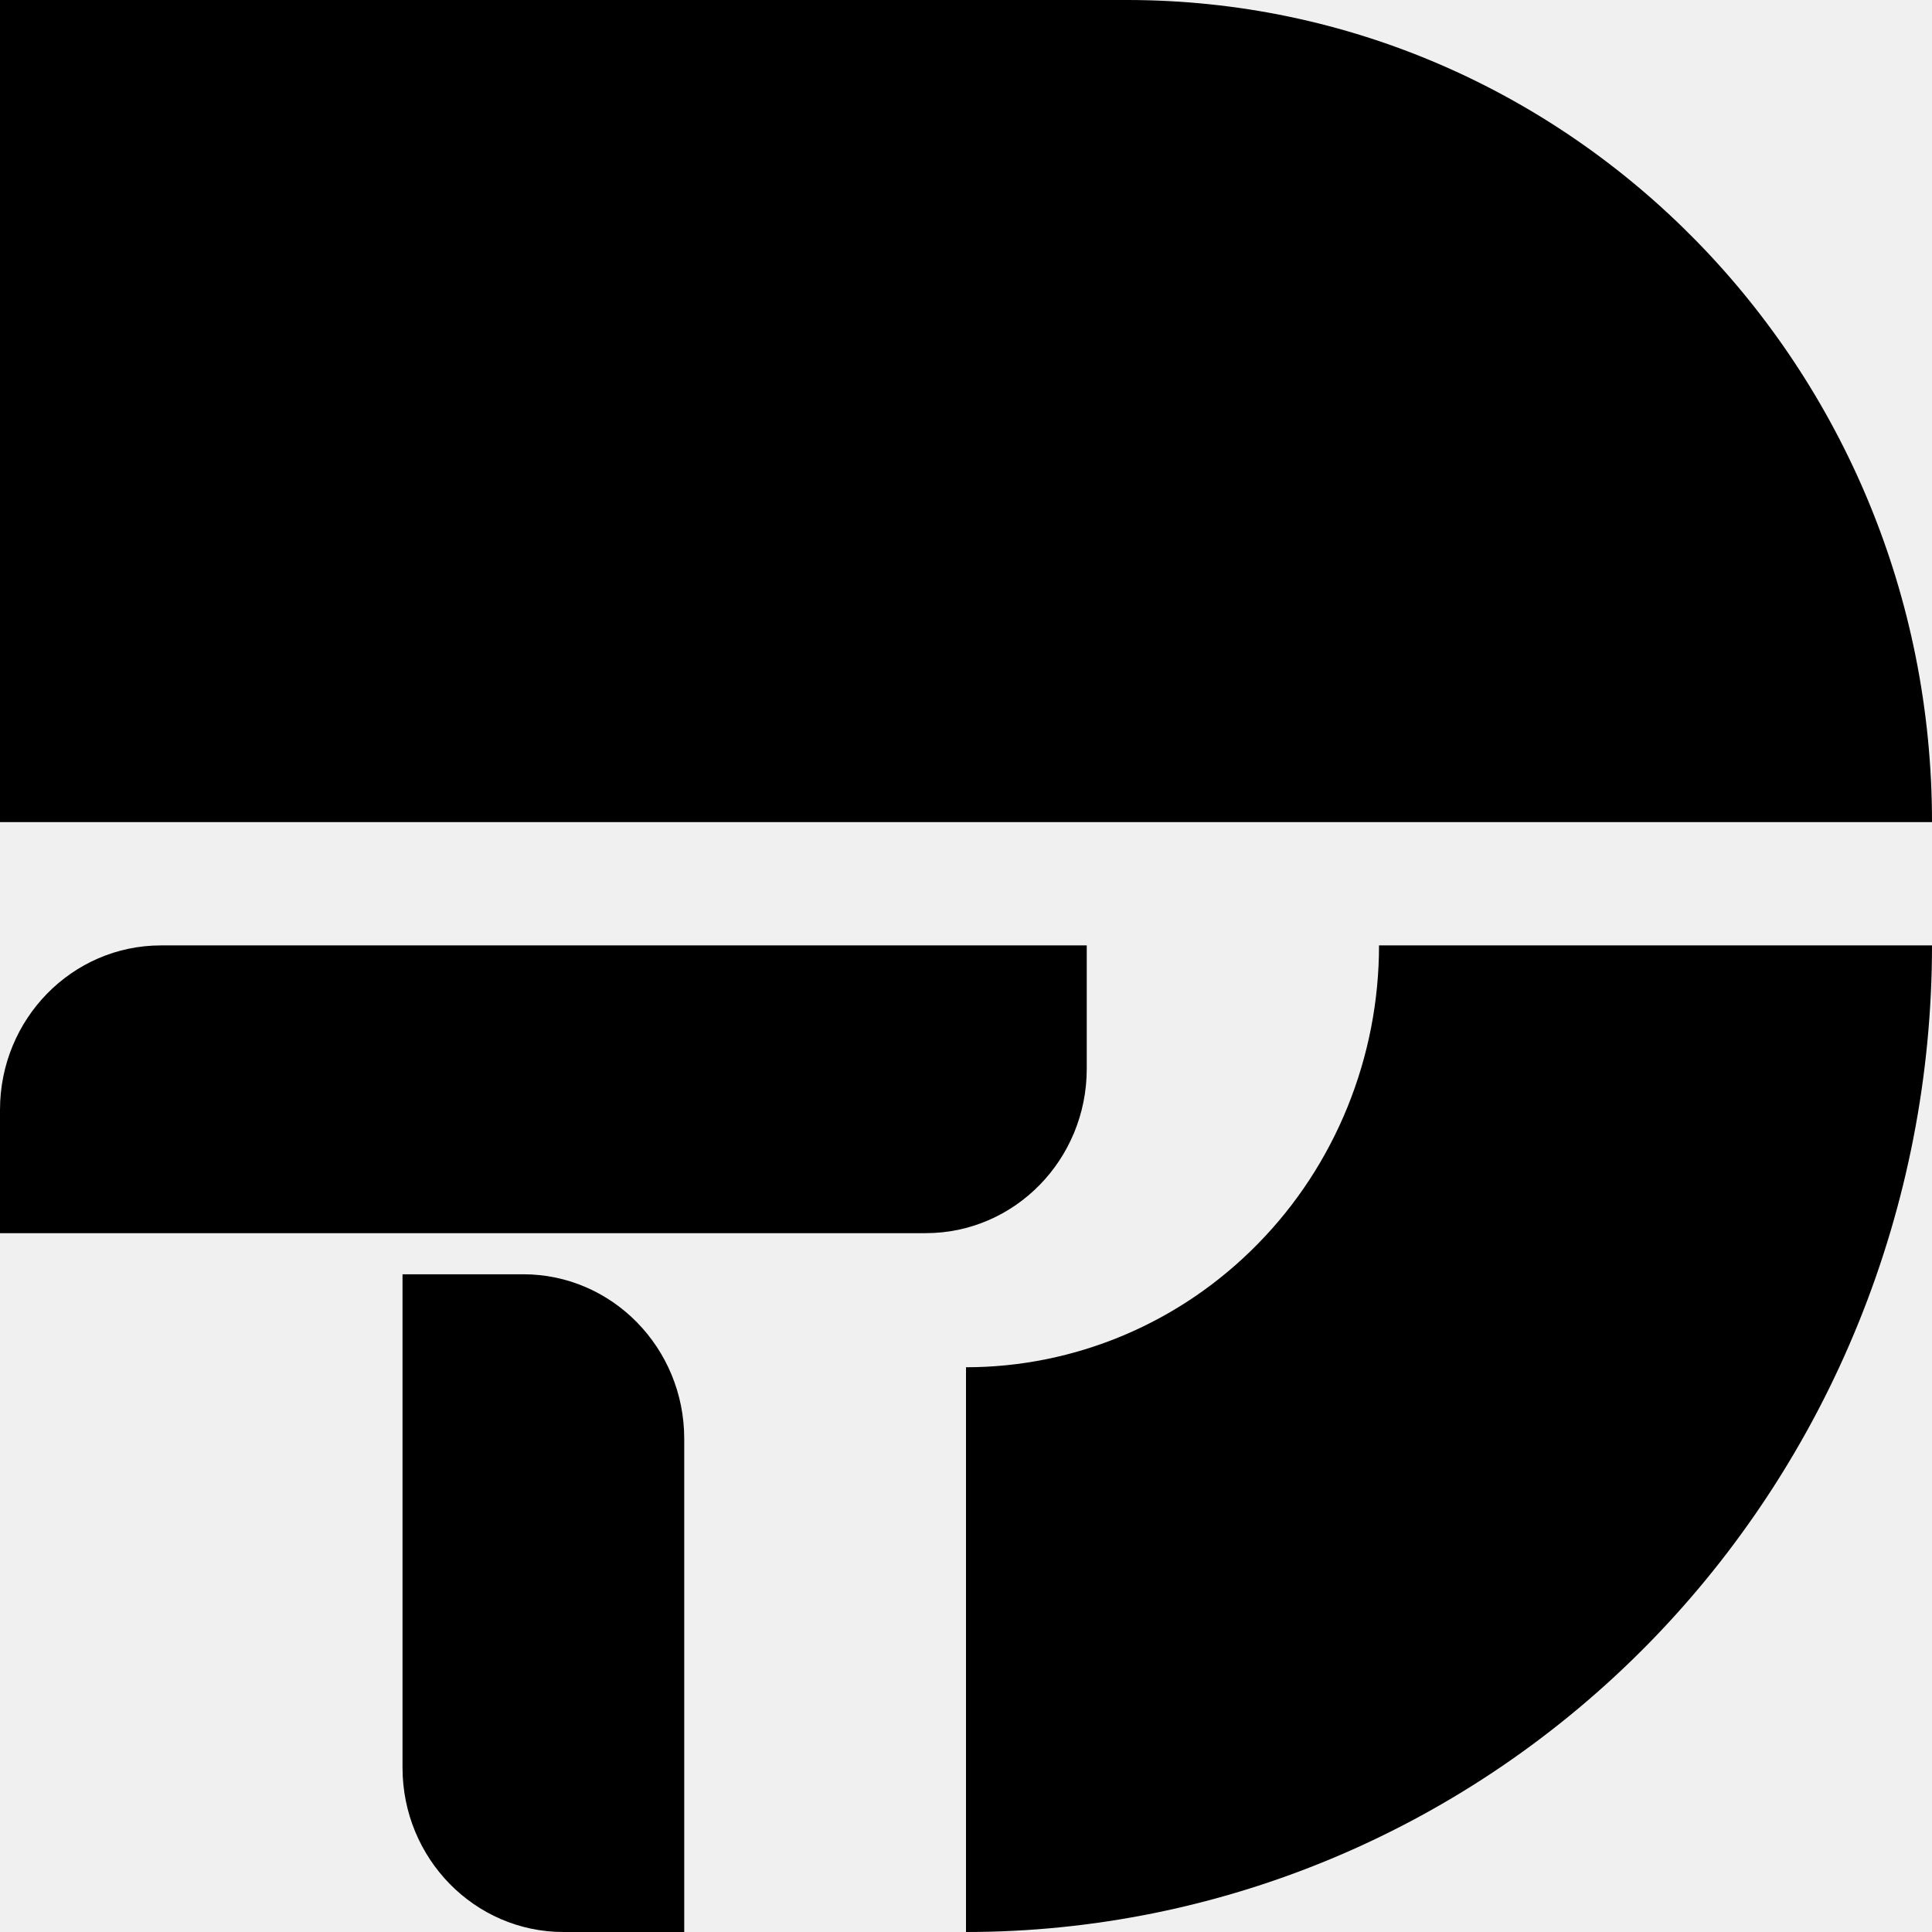
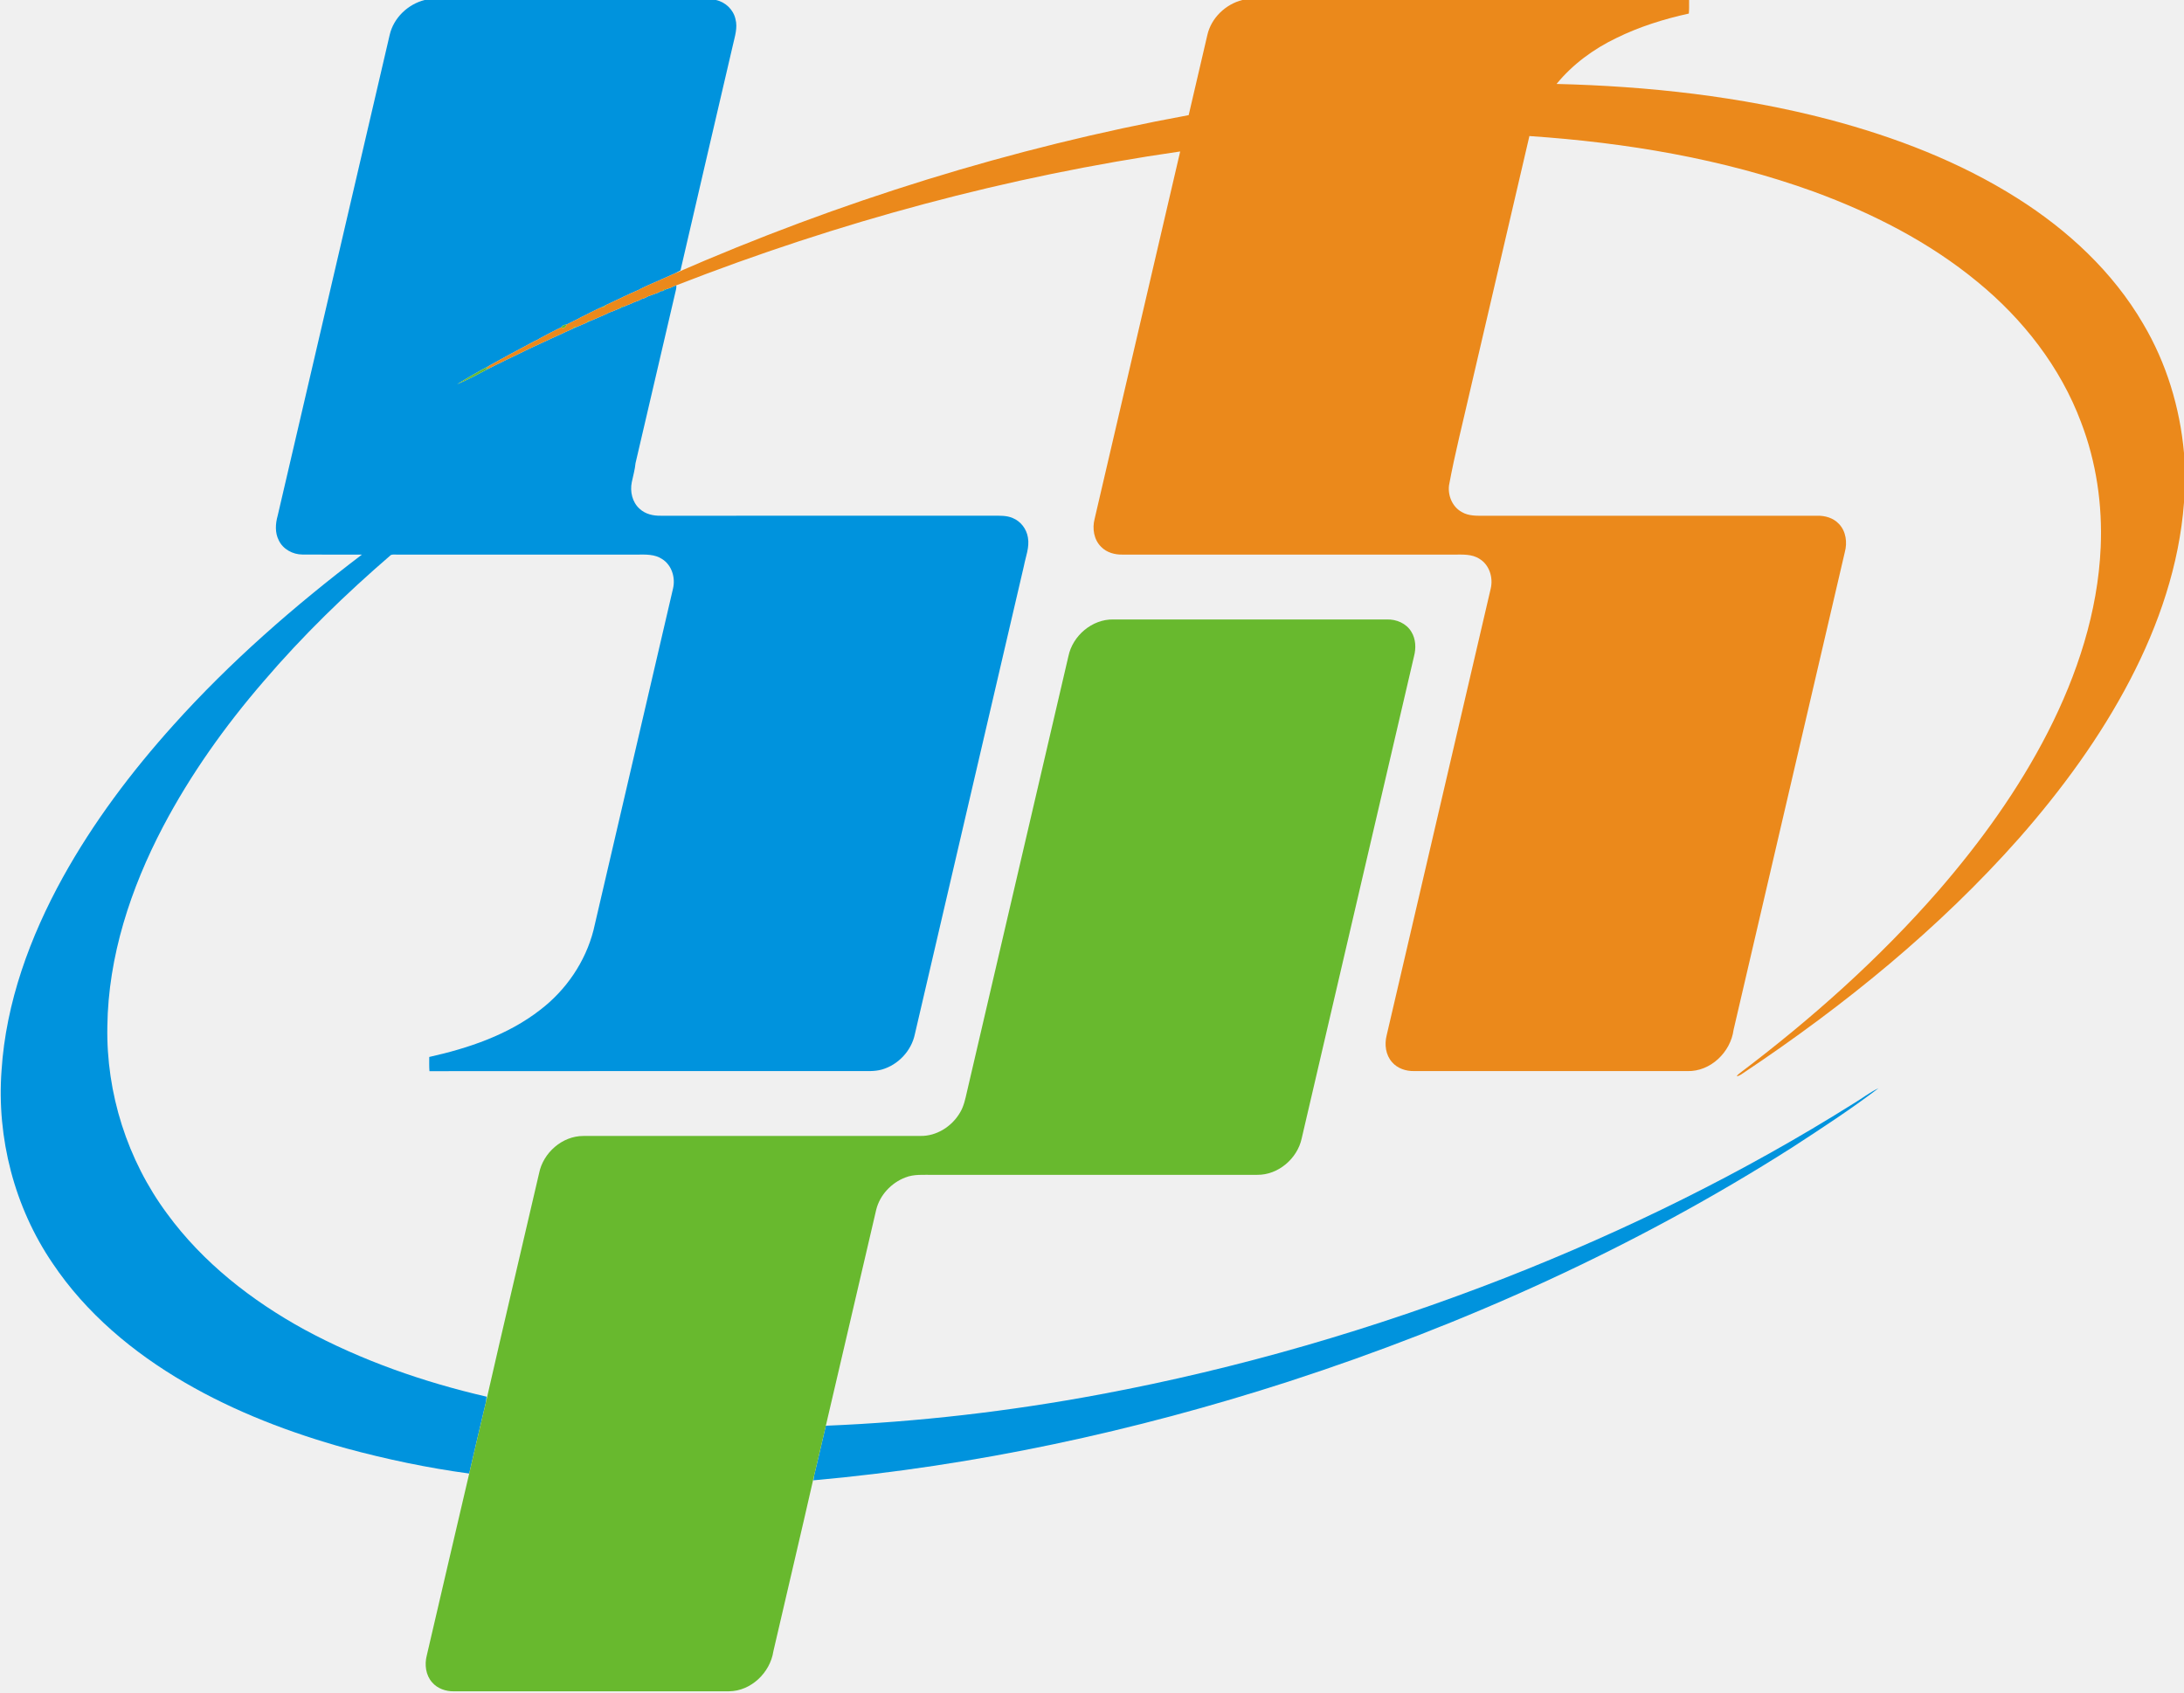
- <svg xmlns="http://www.w3.org/2000/svg" viewBox="0 0 32 32" fill="none">
-   <g clip-path="url(#clip0_3868_4519)">
-     <path d="M0 18.383C0 16.878 1.194 15.659 2.667 15.659H18V17.702C18 19.206 16.806 20.425 15.333 20.425H0V18.383Z" fill="currentColor" />
-     <path d="M9.333 32C7.861 32 6.667 30.781 6.667 29.277V21.106H8.667C10.139 21.106 11.333 22.326 11.333 23.83V32H9.333Z" fill="currentColor" />
-     <path d="M0 0H18.667C26.03 0 32 6.097 32 13.617H0V0Z" fill="currentColor" />
-     <path d="M16 32C18.101 32 20.182 31.577 22.123 30.756C24.064 29.935 25.828 28.731 27.314 27.214C28.799 25.696 29.978 23.895 30.782 21.912C31.586 19.93 32 17.805 32 15.659H22.841C22.841 16.577 22.664 17.485 22.32 18.333C21.977 19.18 21.473 19.951 20.837 20.599C20.202 21.248 19.448 21.763 18.618 22.114C17.788 22.465 16.898 22.646 16 22.646V32Z" fill="currentColor" />
+ <svg xmlns="http://www.w3.org/2000/svg" width="1381pt" height="1070pt" viewBox="0 0 1381 1070" version="1.1">
+   <g id="#0093ddff">
+     <path fill="#0093dd" opacity="1.00" d=" M 268.54 0.00 L 452.70 0.00 C 458.67 1.27 463.72 6.05 465.05 12.04 C 466.56 17.59 464.60 23.18 463.41 28.58 C 452.39 76.05 441.24 123.49 430.30 170.98 C 429.06 171.67 427.82 172.35 426.55 172.98 L 425.79 173.31 C 425.63 173.38 425.31 173.52 425.16 173.59 C 422.96 174.55 420.78 175.52 418.59 176.49 C 418.23 176.66 417.51 177.01 417.14 177.19 L 416.69 177.39 C 416.61 177.43 416.45 177.50 416.37 177.53 C 414.10 178.48 411.83 179.43 409.60 180.47 C 409.54 180.50 409.41 180.56 409.35 180.59 L 407.65 181.38 C 407.58 181.42 407.42 181.50 407.34 181.53 L 405.57 182.37 C 405.21 182.57 404.49 182.96 404.13 183.16 L 403.67 183.37 C 403.60 183.41 403.44 183.48 403.37 183.51 C 400.41 184.75 397.53 186.12 394.63 187.46 C 394.55 187.50 394.39 187.57 394.31 187.61 L 393.87 187.83 C 393.50 188.01 392.77 188.37 392.41 188.55 L 390.60 189.39 C 390.52 189.42 390.37 189.50 390.29 189.53 L 388.58 190.34 C 388.50 190.38 388.33 190.46 388.24 190.50 L 386.59 191.29 C 386.51 191.33 386.36 191.40 386.28 191.44 L 384.60 192.23 C 384.52 192.27 384.35 192.35 384.26 192.39 L 383.06 192.94 C 382.54 193.21 381.49 193.76 380.96 194.03 C 379.91 194.48 378.87 194.94 377.84 195.42 C 377.69 195.50 377.38 195.64 377.23 195.72 C 376.03 196.29 374.83 196.87 373.64 197.46 C 373.57 197.49 373.45 197.55 373.38 197.59 C 371.49 198.61 369.57 199.56 367.63 200.47 C 367.55 200.51 367.40 200.59 367.33 200.62 L 366.89 200.85 C 366.54 201.04 365.85 201.43 365.51 201.63 C 363.07 202.81 360.66 204.04 358.24 205.23 C 356.95 205.35 355.52 205.71 354.93 207.00 C 350.68 208.96 346.55 211.17 342.42 213.37 C 342.08 213.55 341.41 213.93 341.08 214.12 L 340.67 214.37 C 340.58 214.43 340.39 214.54 340.30 214.59 L 339.88 214.84 C 339.51 215.01 338.78 215.34 338.41 215.50 L 336.66 216.42 C 336.59 216.46 336.43 216.54 336.35 216.59 L 334.74 217.45 C 334.67 217.49 334.54 217.56 334.47 217.60 C 330.92 219.51 327.37 221.40 323.82 223.31 C 323.66 223.39 323.35 223.56 323.19 223.64 C 318.45 226.13 313.82 228.80 309.14 231.38 C 302.29 234.98 295.62 238.92 289.03 242.94 C 295.85 240.17 302.34 236.61 308.84 233.16 C 315.95 229.49 323.21 226.12 330.40 222.60 C 330.46 222.56 330.60 222.50 330.67 222.46 L 332.37 221.63 C 332.46 221.59 332.64 221.51 332.73 221.46 L 334.42 220.65 C 334.49 220.61 334.65 220.54 334.73 220.50 L 336.39 219.71 C 336.46 219.68 336.60 219.61 336.67 219.58 C 340.17 217.94 343.70 216.35 347.20 214.71 C 347.36 214.64 347.67 214.49 347.82 214.42 C 351.34 212.80 354.86 211.17 358.39 209.56 C 358.46 209.53 358.59 209.47 358.66 209.44 L 360.35 208.68 C 360.43 208.64 360.59 208.57 360.67 208.54 L 361.92 207.99 C 362.46 207.73 363.53 207.22 364.06 206.97 C 365.15 206.53 366.22 206.08 367.30 205.62 C 367.40 205.57 367.60 205.48 367.70 205.44 C 368.78 204.96 369.87 204.48 370.96 204.02 C 371.48 203.76 372.52 203.25 373.04 203.00 C 376.58 201.65 379.99 199.99 383.49 198.53 C 383.83 198.35 384.53 197.98 384.88 197.80 L 385.33 197.62 C 385.40 197.58 385.56 197.52 385.64 197.49 C 386.29 197.24 387.59 196.75 388.24 196.50 C 388.33 196.47 388.50 196.40 388.59 196.36 C 389.70 195.90 390.82 195.43 391.94 194.96 C 392.48 194.72 393.54 194.23 394.07 193.99 C 395.73 193.38 397.36 192.71 399.00 192.04 C 399.53 191.79 400.60 191.28 401.14 191.03 L 402.36 190.61 C 402.43 190.58 402.57 190.53 402.65 190.51 L 403.89 190.05 C 404.43 189.77 405.49 189.22 406.02 188.94 L 407.44 188.55 C 407.80 188.38 408.52 188.03 408.89 187.86 L 409.33 187.63 C 409.42 187.58 409.59 187.49 409.68 187.44 L 410.04 187.25 C 410.81 186.98 412.35 186.44 413.12 186.17 L 414.38 185.71 C 414.45 185.68 414.61 185.62 414.69 185.59 L 415.99 185.13 C 416.50 184.85 417.53 184.31 418.05 184.03 L 418.94 184.07 C 419.45 183.80 420.48 183.26 420.99 182.99 C 421.96 182.67 422.93 182.34 423.91 182.02 C 424.45 181.76 425.52 181.25 426.05 180.99 L 427.65 180.43 C 427.74 181.29 427.68 182.14 427.48 182.98 C 418.90 219.60 410.40 256.25 401.86 292.88 C 401.48 296.95 400.32 300.88 399.50 304.88 C 398.27 310.80 399.78 317.53 404.38 321.67 C 407.99 325.10 413.12 326.24 417.97 326.12 C 487.98 326.11 557.99 326.13 628.01 326.11 C 632.16 326.12 636.52 325.88 640.42 327.60 C 645.47 329.67 649.14 334.52 649.98 339.90 C 651.09 346.05 648.54 352.01 647.42 357.97 C 624.44 456.64 601.47 555.31 578.48 653.98 C 576.29 664.53 567.87 673.43 557.52 676.34 C 552.78 677.66 547.81 677.22 542.95 677.29 C 452.48 677.32 362.02 677.23 271.56 677.34 C 271.30 674.35 271.45 671.35 271.42 668.36 C 296.28 662.80 321.23 654.42 341.56 638.60 C 357.92 626.10 370.17 608.19 375.28 588.20 C 392.02 516.17 408.84 444.15 425.58 372.12 C 427.20 365.27 424.77 357.25 418.60 353.46 C 414.00 350.40 408.28 350.64 402.99 350.69 C 352.68 350.69 302.36 350.71 252.05 350.69 C 250.42 350.80 248.68 350.37 247.14 350.97 C 218.52 375.64 191.32 402.03 166.76 430.77 C 142.32 459.05 120.47 489.71 103.05 522.82 C 82.65 561.72 68.42 604.77 67.88 649.01 C 67.08 691.24 80.52 733.54 105.68 767.48 C 128.28 798.38 159.11 822.45 192.50 840.75 C 228.62 860.29 267.74 873.94 307.70 883.18 C 307.61 883.95 307.44 885.47 307.36 886.24 C 303.67 901.39 300.26 916.60 296.69 931.78 C 270.46 928.24 244.49 922.78 218.95 915.87 C 183.45 906.01 148.70 892.78 116.80 874.21 C 84.15 855.26 54.34 830.33 33.23 798.78 C 9.12 763.35 -2.13 719.69 0.97 677.01 C 3.73 633.84 19.00 592.37 39.77 554.74 C 59.03 519.99 83.07 488.06 109.61 458.55 C 145.49 418.59 186.12 383.14 228.85 350.71 C 216.32 350.64 203.78 350.77 191.25 350.65 C 185.13 350.64 178.95 347.30 176.28 341.68 C 173.78 336.84 174.15 331.14 175.59 326.05 C 199.21 224.73 222.77 123.38 246.41 22.06 C 248.88 11.29 257.92 2.67 268.54 0.00 Z" />
+     <path fill="#0093dd" opacity="1.00" d=" M 1171.91 697.88 C 1177.26 694.71 1182.20 690.76 1187.85 688.12 C 1170.32 701.42 1151.85 713.48 1133.40 725.47 C 1034.34 788.59 926.47 837.33 814.86 873.60 C 717.32 905.10 616.48 926.94 514.32 936.07 C 514.45 935.27 514.71 933.68 514.83 932.89 C 517.40 922.46 519.72 911.98 522.20 901.54 C 580.36 899.19 638.32 892.45 695.54 881.75 C 783.15 865.40 869.07 840.32 952.08 807.92 C 1028.46 777.95 1102.40 741.54 1171.91 697.88 Z" />
  </g>
-   <defs>
-     <clipPath id="clip0_3868_4519">
-       <rect width="32" height="32" fill="white" />
-     </clipPath>
-   </defs>
+   <g id="#eb891bff">
+     <path fill="#eb891b" opacity="1.00" d=" M 785.57 0.00 L 1068.06 0.00 C 1068.03 2.86 1068.18 5.72 1067.89 8.57 C 1052.11 12.04 1036.56 16.91 1022.04 24.06 C 1007.64 30.98 994.41 40.67 984.26 53.08 C 1042.25 54.51 1100.35 60.87 1156.55 75.57 C 1198.24 86.60 1239.07 102.22 1275.62 125.35 C 1307.51 145.50 1336.08 171.95 1355.17 204.74 C 1369.87 229.54 1378.43 257.73 1381.00 286.40 L 1381.00 317.74 C 1378.07 357.09 1365.07 395.10 1346.90 429.93 C 1328.04 466.12 1303.75 499.24 1276.88 529.86 C 1226.12 587.23 1166.19 635.89 1102.60 678.34 C 1101.20 679.28 1099.83 680.32 1098.15 680.63 C 1098.53 679.94 1099.05 679.36 1099.69 678.90 C 1145.37 644.44 1188.35 606.14 1225.97 562.95 C 1252.50 532.29 1276.41 499.14 1294.91 462.99 C 1313.46 426.69 1326.55 386.97 1328.32 346.02 C 1329.49 319.20 1325.54 292.06 1315.89 266.97 C 1302.85 232.10 1279.21 201.84 1250.56 178.36 C 1219.90 153.05 1184.00 134.80 1146.82 121.16 C 1089.15 100.30 1028.11 90.18 967.08 86.03 C 954.61 139.52 942.17 193.02 929.70 246.52 C 925.14 266.62 919.99 286.61 916.26 306.87 C 915.44 313.39 918.36 320.49 924.26 323.74 C 928.68 326.41 934.02 326.14 939.00 326.12 C 1008.99 326.11 1078.98 326.11 1148.97 326.12 C 1153.98 325.99 1159.27 327.48 1162.76 331.25 C 1167.30 335.90 1168.19 343.08 1166.52 349.16 C 1143.08 449.83 1119.63 550.50 1096.19 651.17 C 1094.33 665.35 1081.61 677.67 1067.01 677.29 C 1009.35 677.29 951.70 677.31 894.05 677.28 C 888.96 677.37 883.64 675.61 880.26 671.67 C 876.19 667.14 875.35 660.51 876.80 654.77 C 898.74 560.56 920.70 466.36 942.63 372.15 C 944.25 365.28 941.81 357.23 935.61 353.44 C 930.71 350.19 924.62 350.70 919.04 350.70 C 849.36 350.70 779.68 350.70 710.00 350.69 C 705.01 350.83 699.76 349.43 696.23 345.74 C 691.65 341.22 690.58 334.15 692.16 328.10 C 710.19 250.66 728.25 173.23 746.26 95.78 C 637.24 111.45 530.22 140.39 427.65 180.43 L 426.05 180.99 C 425.52 181.25 424.45 181.76 423.91 182.02 C 422.93 182.34 421.96 182.67 420.99 182.99 L 420.11 182.80 C 419.81 183.12 419.23 183.75 418.94 184.07 L 418.05 184.03 C 417.53 184.31 416.50 184.85 415.99 185.13 L 414.69 185.59 C 414.61 185.62 414.45 185.68 414.38 185.71 L 413.12 186.17 C 412.35 186.44 410.81 186.98 410.04 187.25 L 409.68 187.44 C 409.59 187.49 409.42 187.58 409.33 187.63 L 408.89 187.86 C 408.52 188.03 407.80 188.38 407.44 188.55 L 406.02 188.94 C 405.49 189.22 404.43 189.77 403.89 190.05 L 402.65 190.51 C 402.57 190.53 402.43 190.58 402.36 190.61 L 401.14 191.03 C 400.60 191.28 399.53 191.79 399.00 192.04 C 397.36 192.71 395.73 193.38 394.07 193.99 L 393.20 193.77 C 392.89 194.06 392.26 194.66 391.94 194.96 C 390.82 195.43 389.70 195.90 388.59 196.36 C 388.50 196.40 388.33 196.47 388.24 196.50 C 387.59 196.75 386.29 197.24 385.64 197.49 C 385.56 197.52 385.40 197.58 385.33 197.62 L 384.88 197.80 C 384.53 197.98 383.83 198.35 383.49 198.53 C 379.99 199.99 376.58 201.65 373.04 203.00 L 372.17 202.80 C 371.86 203.10 371.26 203.71 370.96 204.02 C 369.87 204.48 368.78 204.96 367.70 205.44 C 367.60 205.48 367.40 205.57 367.30 205.62 C 366.22 206.08 365.15 206.53 364.06 206.97 L 363.19 206.77 C 362.87 207.07 362.24 207.68 361.92 207.99 L 360.67 208.54 C 360.59 208.57 360.43 208.64 360.35 208.68 L 358.66 209.44 C 358.59 209.47 358.46 209.53 358.39 209.56 C 354.86 211.17 351.34 212.80 347.82 214.42 C 347.67 214.49 347.36 214.64 347.20 214.71 C 343.70 216.35 340.17 217.94 336.67 219.58 C 336.60 219.61 336.46 219.68 336.39 219.71 L 334.73 220.50 C 334.65 220.54 334.49 220.61 334.42 220.65 L 332.73 221.46 C 332.64 221.51 332.46 221.59 332.37 221.63 L 330.67 222.46 C 330.60 222.50 330.46 222.56 330.40 222.60 C 323.21 226.12 315.95 229.49 308.84 233.16 L 307.28 233.23 C 307.74 232.77 308.67 231.85 309.14 231.38 C 313.82 228.80 318.45 226.13 323.19 223.64 C 323.35 223.56 323.66 223.39 323.82 223.31 C 327.37 221.40 330.92 219.51 334.47 217.60 C 334.54 217.56 334.67 217.49 334.74 217.45 L 336.35 216.59 C 336.43 216.54 336.59 216.46 336.66 216.42 L 338.41 215.50 C 338.78 215.34 339.51 215.01 339.88 214.84 L 340.30 214.59 C 340.39 214.54 340.58 214.43 340.67 214.37 L 341.08 214.12 C 341.41 213.93 342.08 213.55 342.42 213.37 C 346.55 211.17 350.68 208.96 354.93 207.00 C 356.43 208.08 357.93 206.73 358.24 205.23 C 360.66 204.04 363.07 202.81 365.51 201.63 C 365.85 201.43 366.54 201.04 366.89 200.85 L 367.33 200.62 C 367.40 200.59 367.55 200.51 367.63 200.47 C 369.57 199.56 371.49 198.61 373.38 197.59 C 373.45 197.55 373.57 197.49 373.64 197.46 C 374.83 196.87 376.03 196.29 377.23 195.72 C 377.38 195.64 377.69 195.50 377.84 195.42 C 378.87 194.94 379.91 194.48 380.96 194.03 L 381.84 194.20 C 382.15 193.88 382.76 193.26 383.06 192.94 L 384.26 192.39 C 384.35 192.35 384.52 192.27 384.60 192.23 L 386.28 191.44 C 386.36 191.40 386.51 191.33 386.59 191.29 L 388.24 190.50 C 388.33 190.46 388.50 190.38 388.58 190.34 L 390.29 189.53 C 390.37 189.50 390.52 189.42 390.60 189.39 L 392.41 188.55 C 392.77 188.37 393.50 188.01 393.87 187.83 L 394.31 187.61 C 394.39 187.57 394.55 187.50 394.63 187.46 C 397.53 186.12 400.41 184.75 403.37 183.51 C 403.44 183.48 403.60 183.41 403.67 183.37 L 404.13 183.16 C 404.49 182.96 405.21 182.57 405.57 182.37 L 407.34 181.53 C 407.42 181.50 407.58 181.42 407.65 181.38 L 409.35 180.59 C 409.41 180.56 409.54 180.50 409.60 180.47 C 411.83 179.43 414.10 178.48 416.37 177.53 C 416.45 177.50 416.61 177.43 416.69 177.39 L 417.14 177.19 C 417.51 177.01 418.23 176.66 418.59 176.49 C 420.78 175.52 422.96 174.55 425.16 173.59 C 425.31 173.52 425.63 173.38 425.79 173.31 L 426.55 172.98 C 530.65 127.43 639.84 93.36 751.63 72.80 C 755.57 55.88 759.49 38.96 763.46 22.05 C 765.93 11.29 774.96 2.68 785.57 0.00 Z" />
+   </g>
+   <g id="#68b92eff">
+     <path fill="#68b92e" opacity="1.00" d=" M 425.16 173.59 C 425.31 173.52 425.63 173.38 425.79 173.31 C 425.63 173.38 425.31 173.52 425.16 173.59 Z" />
+     <path fill="#68b92e" opacity="1.00" d=" M 417.14 177.19 C 417.51 177.01 418.23 176.66 418.59 176.49 C 418.23 176.66 417.51 177.01 417.14 177.19 Z" />
+     <path fill="#68b92e" opacity="1.00" d=" M 416.37 177.53 C 416.45 177.50 416.61 177.43 416.69 177.39 C 416.61 177.43 416.45 177.50 416.37 177.53 Z" />
+     <path fill="#68b92e" opacity="1.00" d=" M 409.35 180.59 C 409.41 180.56 409.54 180.50 409.60 180.47 C 409.54 180.50 409.41 180.56 409.35 180.59 Z" />
+     <path fill="#68b92e" opacity="1.00" d=" M 407.34 181.53 C 407.42 181.50 407.58 181.42 407.65 181.38 C 407.58 181.42 407.42 181.50 407.34 181.53 Z" />
+     <path fill="#68b92e" opacity="1.00" d=" M 423.91 182.02 C 424.45 181.76 425.52 181.25 426.05 180.99 C 425.52 181.25 424.45 181.76 423.91 182.02 Z" />
+     <path fill="#68b92e" opacity="1.00" d=" M 404.13 183.16 C 404.49 182.96 405.21 182.57 405.57 182.37 C 405.21 182.57 404.49 182.96 404.13 183.16 Z" />
+     <path fill="#68b92e" opacity="1.00" d=" M 403.37 183.51 C 403.44 183.48 403.60 183.41 403.67 183.37 C 403.60 183.41 403.44 183.48 403.37 183.51 Z" />
+     <path fill="#68b92e" opacity="1.00" d=" M 418.94 184.07 C 419.23 183.75 419.81 183.12 420.11 182.80 L 420.99 182.99 C 420.48 183.26 419.45 183.80 418.94 184.07 Z" />
+     <path fill="#68b92e" opacity="1.00" d=" M 415.99 185.13 C 416.50 184.85 417.53 184.31 418.05 184.03 C 417.53 184.31 416.50 184.85 415.99 185.13 Z" />
+     <path fill="#68b92e" opacity="1.00" d=" M 414.38 185.71 C 414.45 185.68 414.61 185.62 414.69 185.59 C 414.61 185.62 414.45 185.68 414.38 185.71 Z" />
+     <path fill="#68b92e" opacity="1.00" d=" M 410.04 187.25 C 410.81 186.98 412.35 186.44 413.12 186.17 C 412.35 186.44 410.81 186.98 410.04 187.25 Z" />
+     <path fill="#68b92e" opacity="1.00" d=" M 394.31 187.61 C 394.39 187.57 394.55 187.50 394.63 187.46 C 394.55 187.50 394.39 187.57 394.31 187.61 Z" />
+     <path fill="#68b92e" opacity="1.00" d=" M 409.33 187.63 C 409.42 187.58 409.59 187.49 409.68 187.44 C 409.59 187.49 409.42 187.58 409.33 187.63 Z" />
+     <path fill="#68b92e" opacity="1.00" d=" M 392.41 188.55 C 392.77 188.37 393.50 188.01 393.87 187.83 C 393.50 188.01 392.77 188.37 392.41 188.55 Z" />
+     <path fill="#68b92e" opacity="1.00" d=" M 407.44 188.55 C 407.80 188.38 408.52 188.03 408.89 187.86 C 408.52 188.03 407.80 188.38 407.44 188.55 Z" />
+     <path fill="#68b92e" opacity="1.00" d=" M 390.29 189.53 C 390.37 189.50 390.52 189.42 390.60 189.39 C 390.52 189.42 390.37 189.50 390.29 189.53 Z" />
+     <path fill="#68b92e" opacity="1.00" d=" M 403.89 190.05 C 404.43 189.77 405.49 189.22 406.02 188.94 C 405.49 189.22 404.43 189.77 403.89 190.05 Z" />
+     <path fill="#68b92e" opacity="1.00" d=" M 388.24 190.50 C 388.33 190.46 388.50 190.38 388.58 190.34 C 388.50 190.38 388.33 190.46 388.24 190.50 Z" />
+     <path fill="#68b92e" opacity="1.00" d=" M 402.36 190.61 C 402.43 190.58 402.57 190.53 402.65 190.51 C 402.57 190.53 402.43 190.58 402.36 190.61 Z" />
+     <path fill="#68b92e" opacity="1.00" d=" M 386.28 191.44 C 386.36 191.40 386.51 191.33 386.59 191.29 C 386.51 191.33 386.36 191.40 386.28 191.44 Z" />
+     <path fill="#68b92e" opacity="1.00" d=" M 399.00 192.04 C 399.53 191.79 400.60 191.28 401.14 191.03 C 400.60 191.28 399.53 191.79 399.00 192.04 Z" />
+     <path fill="#68b92e" opacity="1.00" d=" M 384.26 192.39 C 384.35 192.35 384.52 192.27 384.60 192.23 C 384.52 192.27 384.35 192.35 384.26 192.39 Z" />
+     <path fill="#68b92e" opacity="1.00" d=" M 380.96 194.03 C 381.49 193.76 382.54 193.21 383.06 192.94 C 382.76 193.26 382.15 193.88 381.84 194.20 L 380.96 194.03 Z" />
+     <path fill="#68b92e" opacity="1.00" d=" M 391.94 194.96 C 392.26 194.66 392.89 194.06 393.20 193.77 L 394.07 193.99 C 393.54 194.23 392.48 194.72 391.94 194.96 Z" />
+     <path fill="#68b92e" opacity="1.00" d=" M 377.23 195.72 C 377.38 195.64 377.69 195.50 377.84 195.42 C 377.69 195.50 377.38 195.64 377.23 195.72 Z" />
+     <path fill="#68b92e" opacity="1.00" d=" M 388.24 196.50 C 388.33 196.47 388.50 196.40 388.59 196.36 C 388.50 196.40 388.33 196.47 388.24 196.50 Z" />
+     <path fill="#68b92e" opacity="1.00" d=" M 373.38 197.59 C 373.45 197.55 373.57 197.49 373.64 197.46 C 373.57 197.49 373.45 197.55 373.38 197.59 Z" />
+     <path fill="#68b92e" opacity="1.00" d=" M 385.33 197.62 C 385.40 197.58 385.56 197.52 385.64 197.49 C 385.56 197.52 385.40 197.58 385.33 197.62 Z" />
+     <path fill="#68b92e" opacity="1.00" d=" M 383.49 198.53 C 383.83 198.35 384.53 197.98 384.88 197.80 C 384.53 197.98 383.83 198.35 383.49 198.53 Z" />
+     <path fill="#68b92e" opacity="1.00" d=" M 367.33 200.62 C 367.40 200.59 367.55 200.51 367.63 200.47 C 367.55 200.51 367.40 200.59 367.33 200.62 Z" />
+     <path fill="#68b92e" opacity="1.00" d=" M 365.51 201.63 C 365.85 201.43 366.54 201.04 366.89 200.85 C 366.54 201.04 365.85 201.43 365.51 201.63 Z" />
+     <path fill="#68b92e" opacity="1.00" d=" M 370.96 204.02 C 371.26 203.71 371.86 203.10 372.17 202.80 L 373.04 203.00 C 372.52 203.25 371.48 203.76 370.96 204.02 Z" />
+     <path fill="#68b92e" opacity="1.00" d=" M 354.93 207.00 C 355.52 205.71 356.95 205.35 358.24 205.23 C 357.93 206.73 356.43 208.08 354.93 207.00 Z" />
+     <path fill="#68b92e" opacity="1.00" d=" M 367.30 205.62 C 367.40 205.57 367.60 205.48 367.70 205.44 C 367.60 205.48 367.40 205.57 367.30 205.62 Z" />
+     <path fill="#68b92e" opacity="1.00" d=" M 361.92 207.99 C 362.24 207.68 362.87 207.07 363.19 206.77 L 364.06 206.97 C 363.53 207.22 362.46 207.73 361.92 207.99 Z" />
+     <path fill="#68b92e" opacity="1.00" d=" M 360.35 208.68 C 360.43 208.64 360.59 208.57 360.67 208.54 C 360.59 208.57 360.43 208.64 360.35 208.68 Z" />
+     <path fill="#68b92e" opacity="1.00" d=" M 358.39 209.56 C 358.46 209.53 358.59 209.47 358.66 209.44 C 358.59 209.47 358.46 209.53 358.39 209.56 Z" />
+     <path fill="#68b92e" opacity="1.00" d=" M 341.08 214.12 C 341.41 213.93 342.08 213.55 342.42 213.37 C 342.08 213.55 341.41 213.93 341.08 214.12 Z" />
+     <path fill="#68b92e" opacity="1.00" d=" M 340.30 214.59 C 340.39 214.54 340.58 214.43 340.67 214.37 C 340.58 214.43 340.39 214.54 340.30 214.59 Z" />
+     <path fill="#68b92e" opacity="1.00" d=" M 347.20 214.71 C 347.36 214.64 347.67 214.49 347.82 214.42 C 347.67 214.49 347.36 214.64 347.20 214.71 Z" />
+     <path fill="#68b92e" opacity="1.00" d=" M 338.41 215.50 C 338.78 215.34 339.51 215.01 339.88 214.84 C 339.51 215.01 338.78 215.34 338.41 215.50 Z" />
+     <path fill="#68b92e" opacity="1.00" d=" M 336.35 216.59 C 336.43 216.54 336.59 216.46 336.66 216.42 C 336.59 216.46 336.43 216.54 336.35 216.59 Z" />
+     <path fill="#68b92e" opacity="1.00" d=" M 334.47 217.60 C 334.54 217.56 334.67 217.49 334.74 217.45 C 334.67 217.49 334.54 217.56 334.47 217.60 Z" />
+     <path fill="#68b92e" opacity="1.00" d=" M 336.39 219.71 C 336.46 219.68 336.60 219.61 336.67 219.58 C 336.60 219.61 336.46 219.68 336.39 219.71 Z" />
+     <path fill="#68b92e" opacity="1.00" d=" M 334.42 220.65 C 334.49 220.61 334.65 220.54 334.73 220.50 C 334.65 220.54 334.49 220.61 334.42 220.65 Z" />
+     <path fill="#68b92e" opacity="1.00" d=" M 332.37 221.63 C 332.46 221.59 332.64 221.51 332.73 221.46 C 332.64 221.51 332.46 221.59 332.37 221.63 Z" />
+     <path fill="#68b92e" opacity="1.00" d=" M 330.40 222.60 C 330.46 222.56 330.60 222.50 330.67 222.46 C 330.60 222.50 330.46 222.56 330.40 222.60 Z" />
+     <path fill="#68b92e" opacity="1.00" d=" M 323.19 223.64 C 323.35 223.56 323.66 223.39 323.82 223.31 C 323.66 223.39 323.35 223.56 323.19 223.64 Z" />
+     <path fill="#68b92e" opacity="1.00" d=" M 289.03 242.94 C 295.62 238.92 302.29 234.98 309.14 231.38 C 308.67 231.85 307.74 232.77 307.28 233.23 L 308.84 233.16 C 302.34 236.61 295.85 240.17 289.03 242.94 Z" />
+     <path fill="#68b92e" opacity="1.00" d=" M 675.58 414.96 C 678.25 401.99 690.58 391.45 703.97 391.71 C 761.62 391.71 819.26 391.70 876.91 391.72 C 882.95 391.50 889.29 394.18 892.44 399.51 C 895.30 404.12 895.46 409.90 894.11 415.03 C 870.41 516.67 846.77 618.33 823.07 719.97 C 820.29 732.71 808.17 743.05 794.98 742.89 C 726.64 742.91 658.30 742.89 589.96 742.90 C 584.10 742.98 578.00 742.35 572.43 744.58 C 563.55 747.98 556.29 755.73 554.03 765.04 C 543.39 810.53 532.87 856.05 522.20 901.54 C 519.72 911.98 517.40 922.46 514.83 932.89 C 506.41 970.02 497.58 1007.08 489.02 1044.19 C 486.97 1057.70 474.89 1069.35 460.99 1069.47 C 403.02 1069.53 345.05 1069.49 287.08 1069.49 C 281.97 1069.58 276.63 1067.80 273.25 1063.83 C 269.19 1059.28 268.37 1052.63 269.85 1046.88 C 278.80 1008.51 287.67 970.13 296.69 931.78 C 300.26 916.60 303.67 901.39 307.36 886.24 C 318.34 838.07 329.74 790.00 340.88 741.87 C 343.45 728.93 355.54 718.27 368.89 718.32 C 439.92 718.28 510.96 718.32 581.99 718.30 C 592.35 718.50 602.13 712.15 607.19 703.29 C 609.50 699.38 610.39 694.87 611.40 690.50 C 632.80 598.66 654.18 506.81 675.58 414.96 Z" />
+   </g>
</svg>
